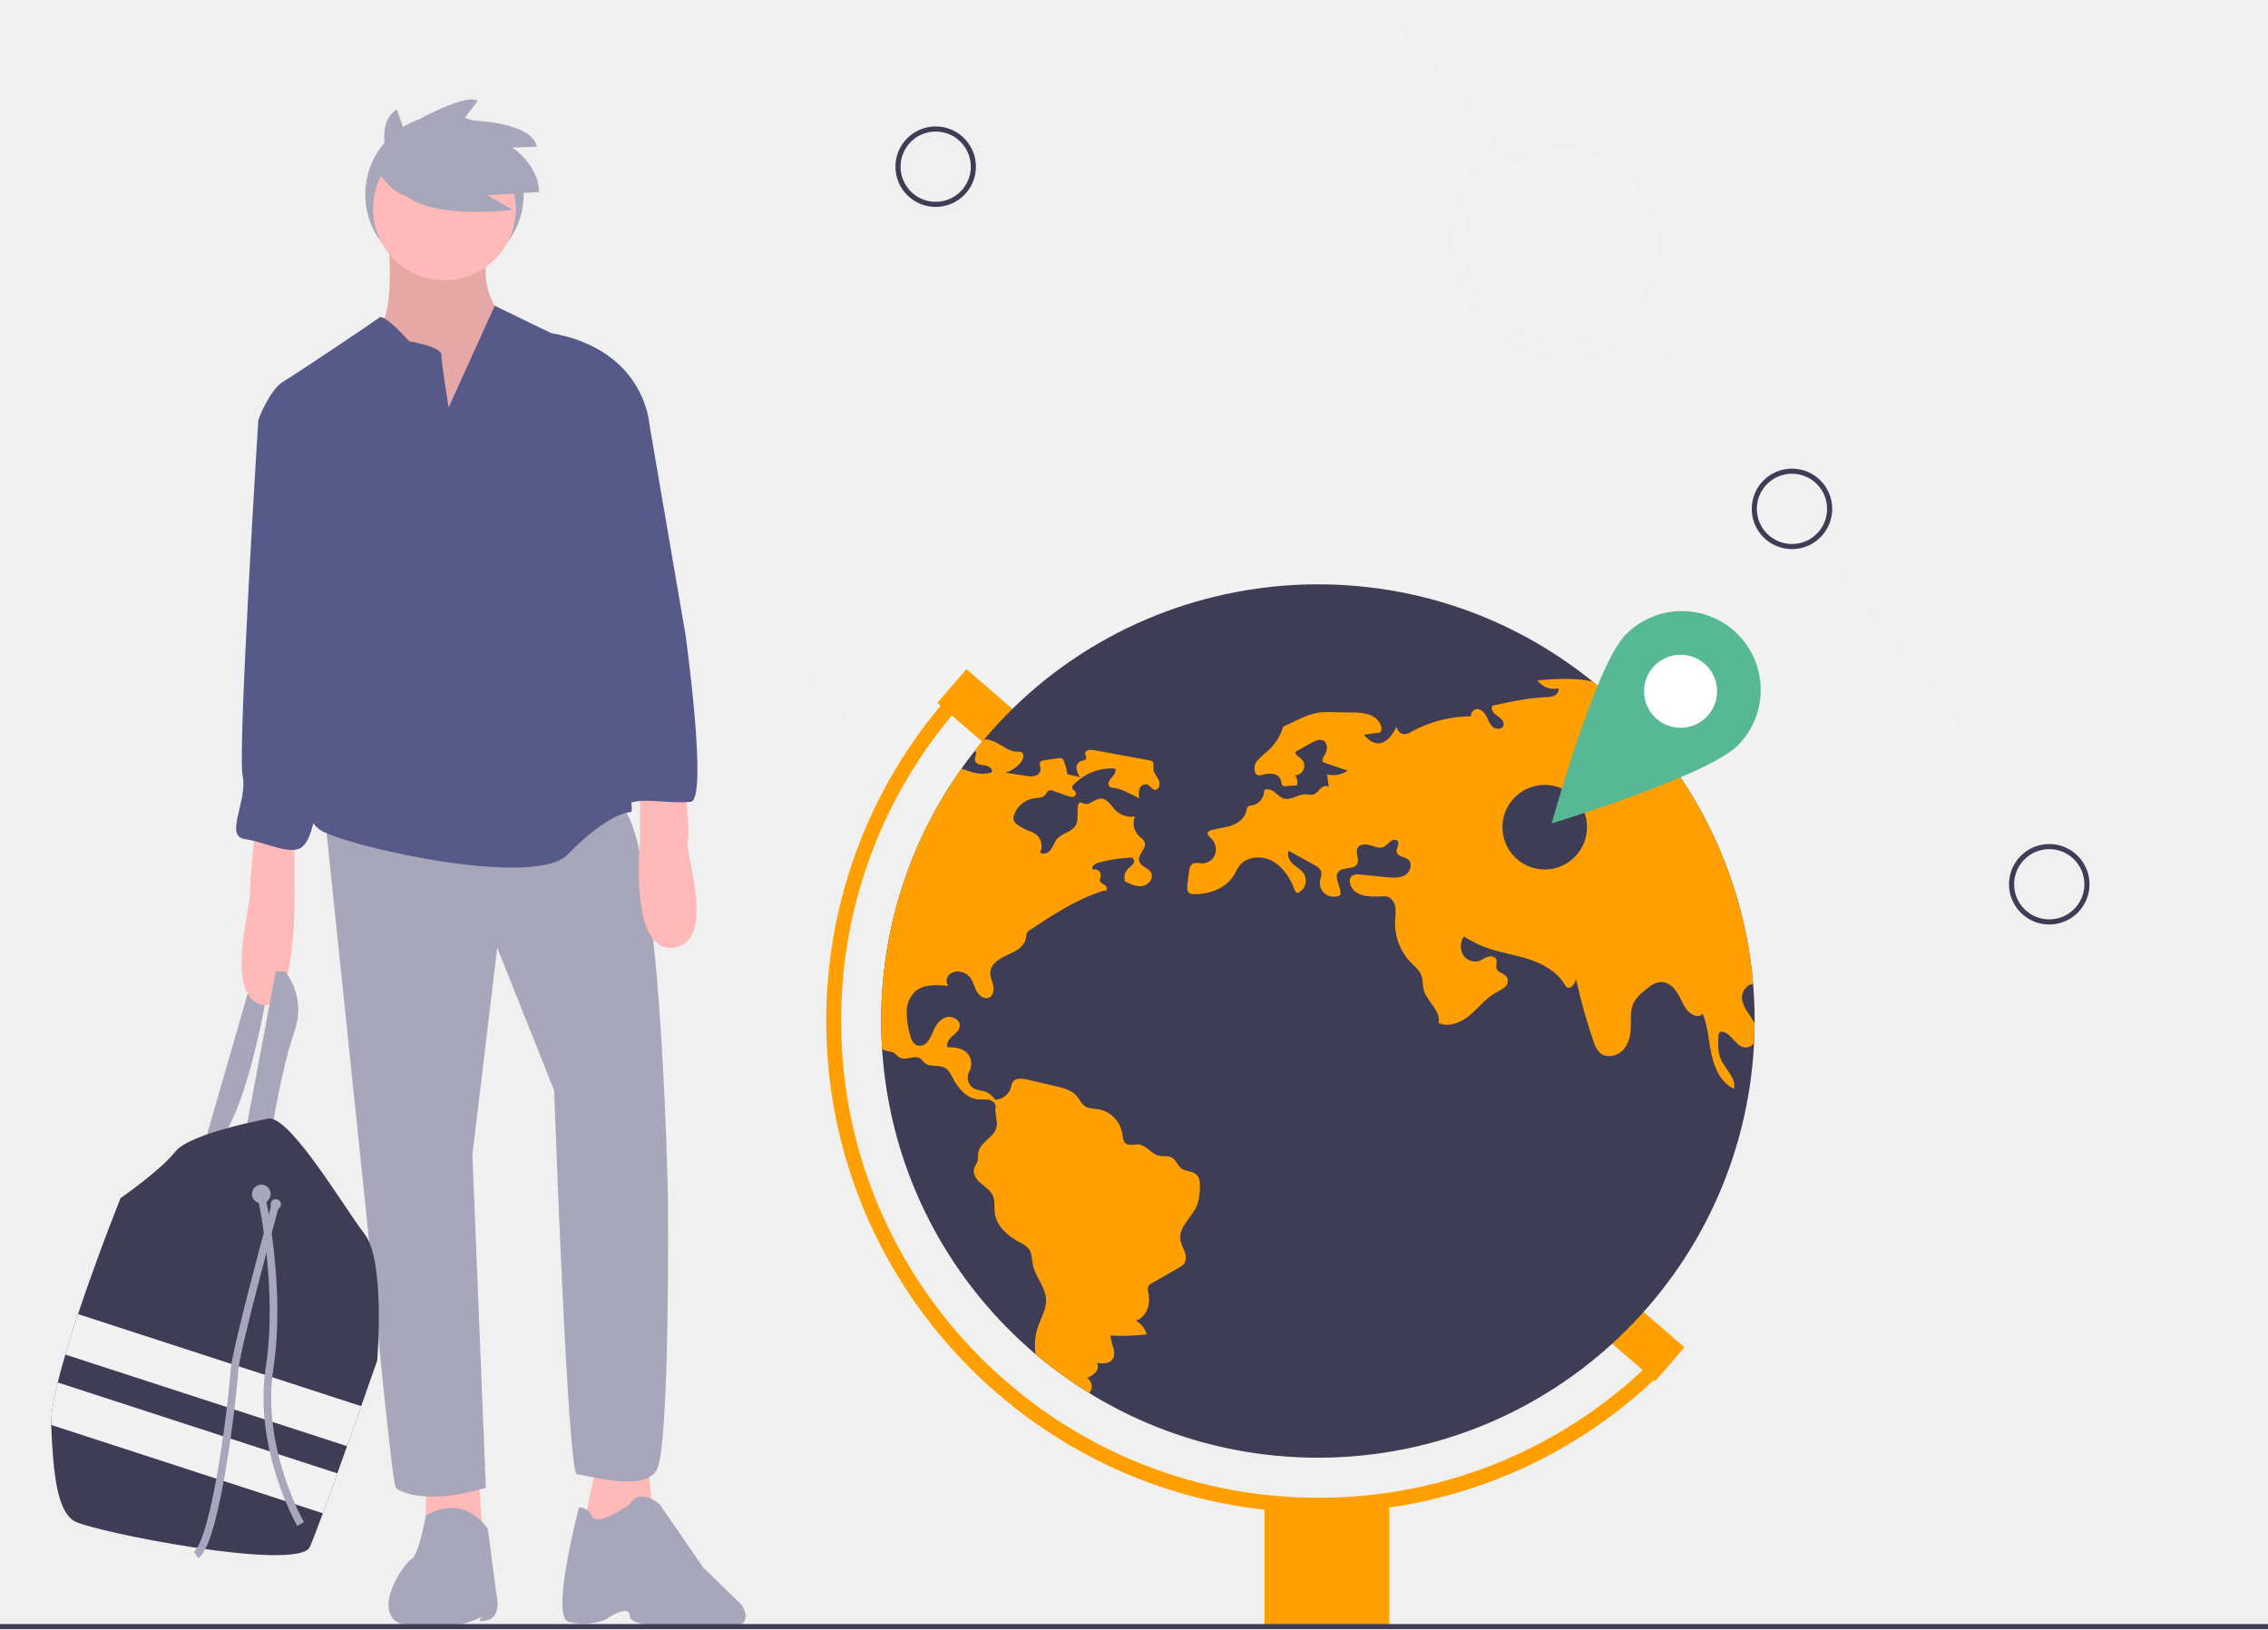
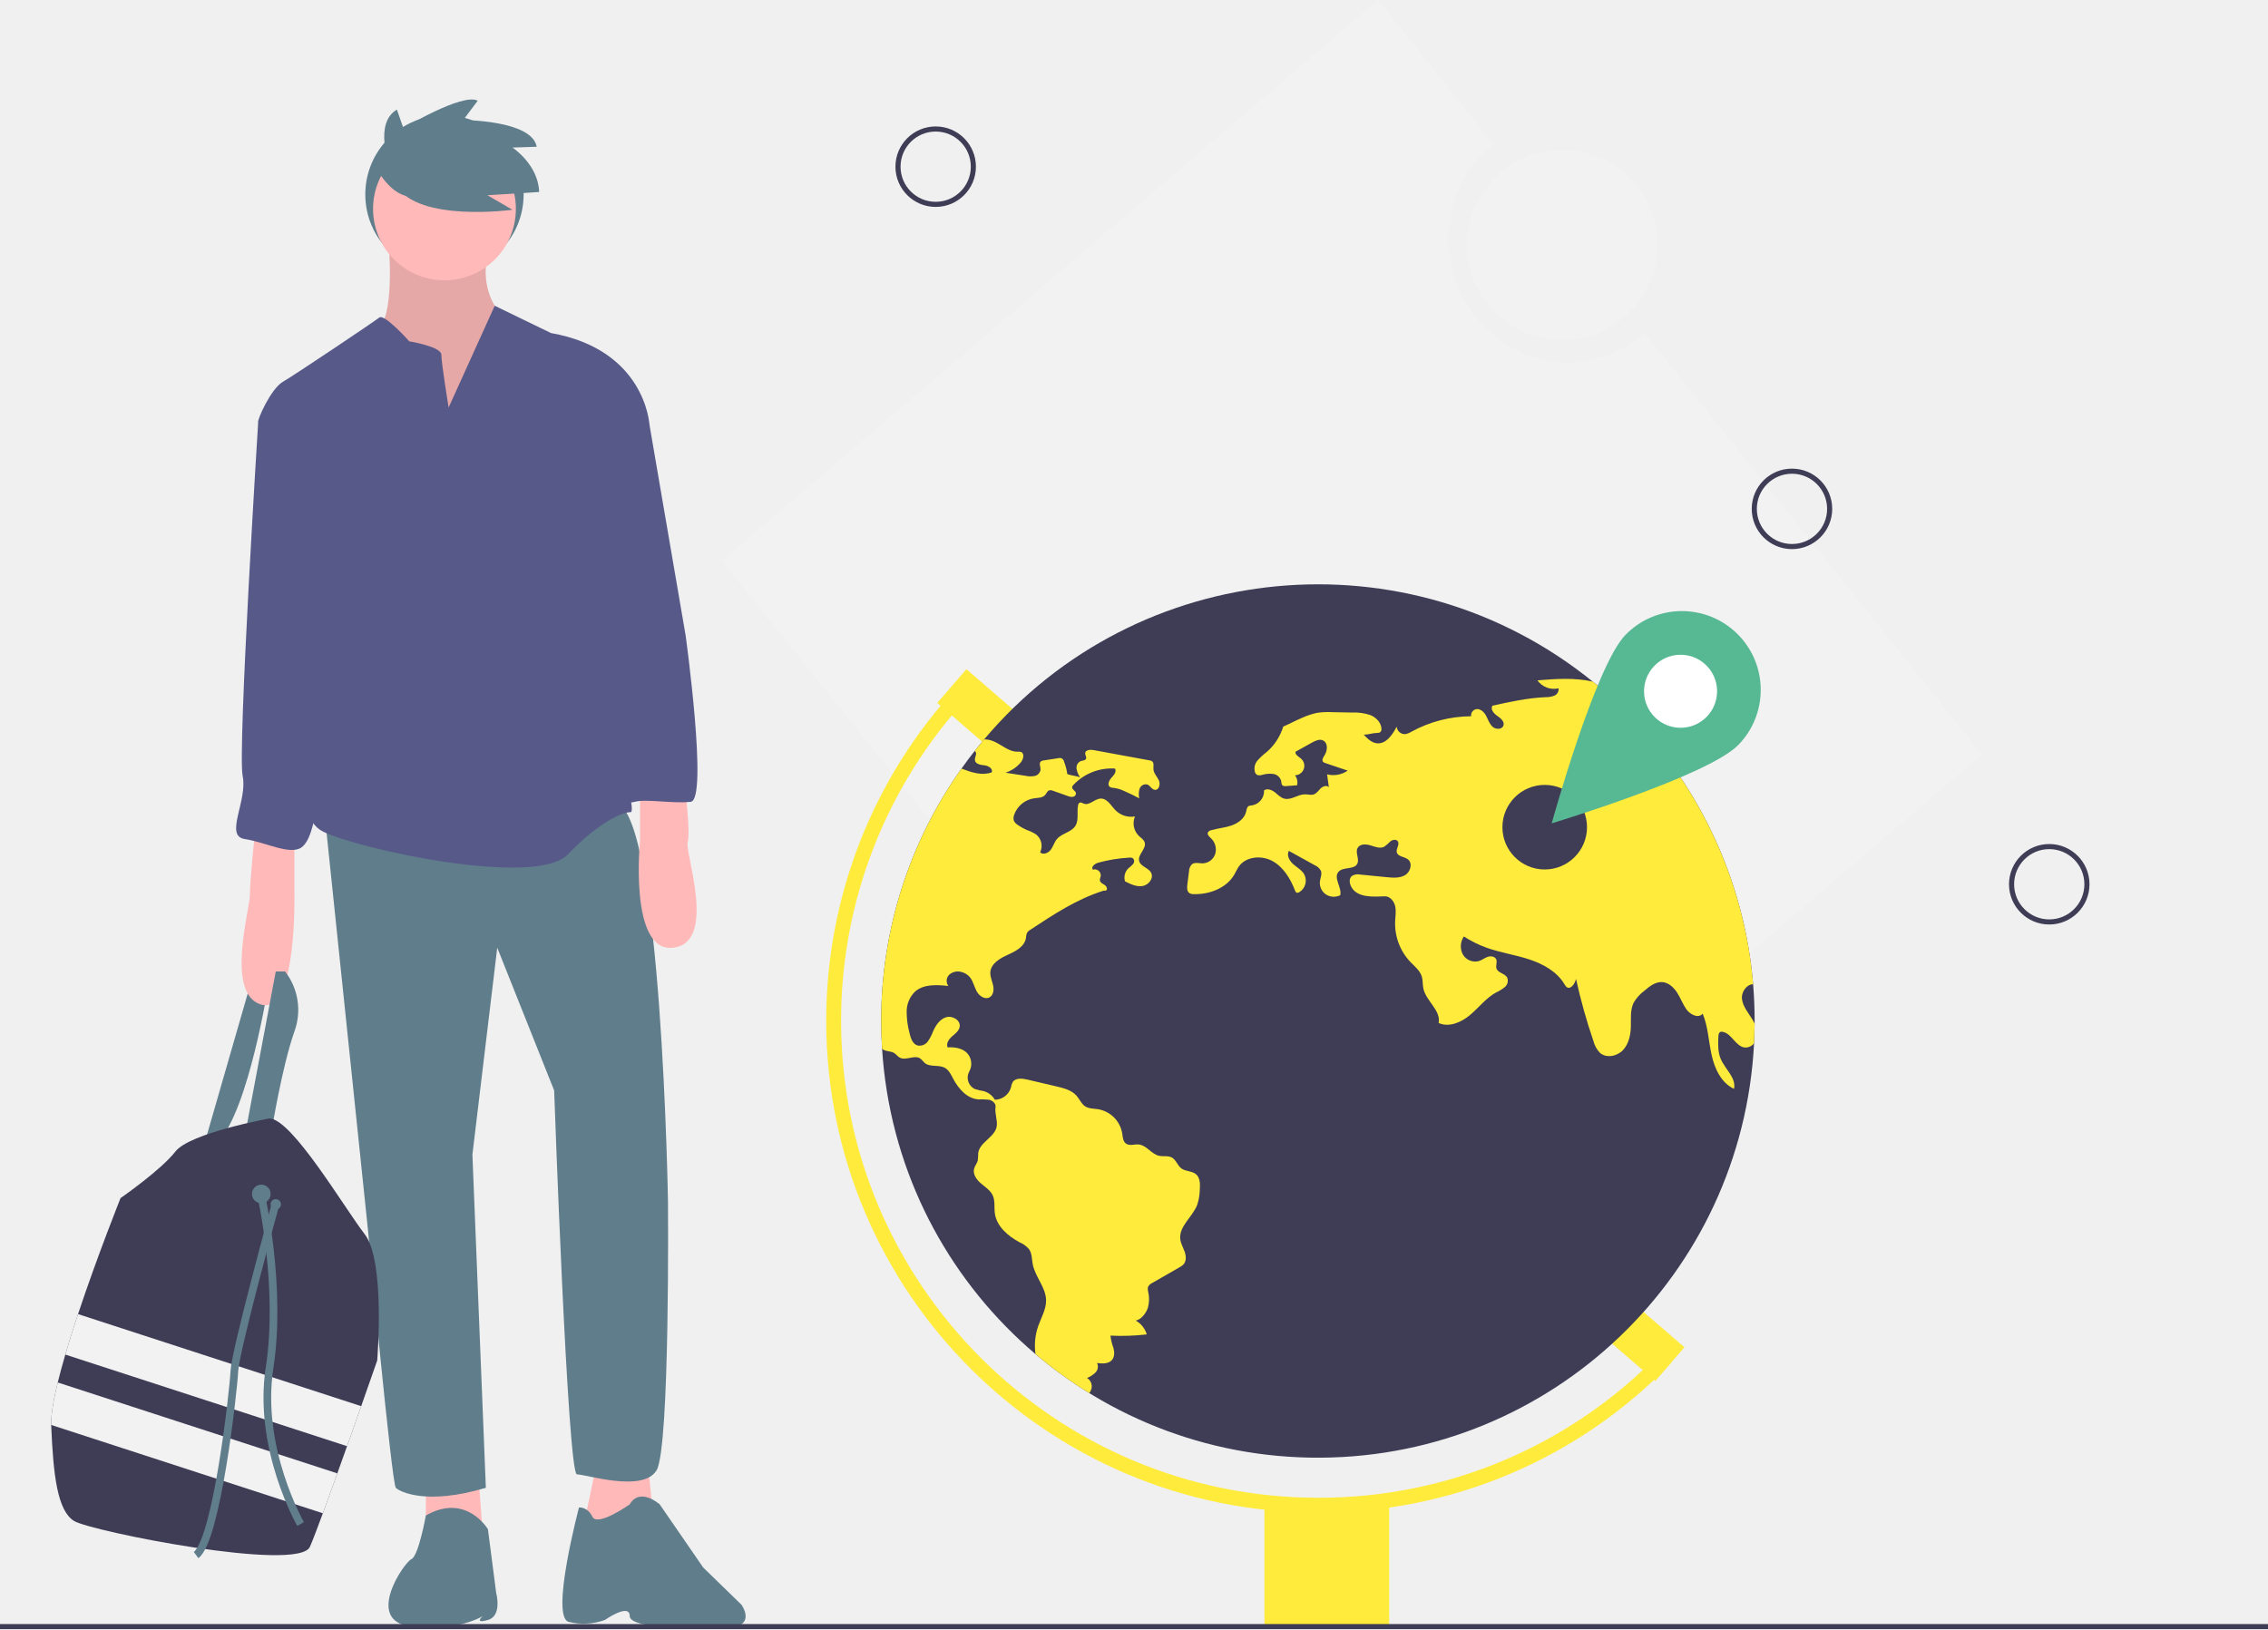
<svg xmlns="http://www.w3.org/2000/svg" id="b68b2dea-431f-4b15-9350-961d32a371b9" data-name="Layer 1" width="888" height="637.962" viewBox="0 0 888 637.962">
-   <circle cx="174.023" cy="76.131" r="30.997" fill="#a7a6ba" />
-   <path d="M235.615,580.545l19.044-66.045,6.483,2.026s-7.699,49.433-19.854,61.993Z" transform="translate(-156 -131.237)" fill="#a7a6ba" />
+   <circle cx="174.023" cy="76.131" r="30.997" fill="#607d8b" />
+   <path d="M235.615,580.545l19.044-66.045,6.483,2.026s-7.699,49.433-19.854,61.993Z" transform="translate(-156 -131.237)" fill="#607d8b" />
  <path d="M308.143,226.007s2.431,25.932-3.241,33.225,3.647,21.475,3.647,21.475l17.018,20.259,25.122-11.345,3.647-21.07-2.431-14.587s-8.509-8.509-4.862-23.906S308.143,226.007,308.143,226.007Z" transform="translate(-156 -131.237)" fill="#ffb9b9" />
  <path d="M308.143,226.007s2.431,25.932-3.241,33.225,3.647,21.475,3.647,21.475l17.018,20.259,25.122-11.345,3.647-21.07-2.431-14.587s-8.509-8.509-4.862-23.906S308.143,226.007,308.143,226.007Z" transform="translate(-156 -131.237)" opacity="0.1" />
  <polygon points="166.73 579.778 166.73 596.39 189.015 600.847 186.989 573.295 166.73 579.778" fill="#ffb9b9" />
  <polygon points="233.586 573.295 228.723 596.39 238.448 603.278 255.466 590.718 253.44 570.863 233.586 573.295" fill="#ffb9b9" />
-   <path d="M347.041,730.058s-8.509-14.383-24.311-5.368c0,0-2.836,15.903-5.673,17.118s-18.639,24.311,0,26.337,27.958-4.052,27.958-4.052-3.647,3.138,2.026,1.517,3.241-10.535,3.241-10.535Z" transform="translate(-156 -131.237)" fill="#a7a6ba" />
-   <path d="M402.551,720.334s-12.561,8.914-14.587,4.862-5.267-3.647-5.267-3.647-11.345,42.768-4.052,44.794A24.584,24.584,0,0,0,392.827,765.611s9.724-6.81,9.724-1.543,27.147,4.888,38.493,4.483,5.267-8.914,5.267-8.914l-14.992-14.587-17.018-24.716S406.603,713.446,402.551,720.334Z" transform="translate(-156 -131.237)" fill="#a7a6ba" />
-   <path d="M283.022,449.264l17.018,163.29s9.319,99.676,10.94,101.297,12.156,6.888,35.251,0l-5.267-130.47,9.724-81.037,22.285,55.916s5.267,150.324,8.914,150.324,25.932,7.293,31.199-1.621,4.457-104.943,4.457-104.943-2.431-151.54-20.259-156.402S283.022,449.264,283.022,449.264Z" transform="translate(-156 -131.237)" fill="#a7a6ba" />
+   <path d="M347.041,730.058s-8.509-14.383-24.311-5.368c0,0-2.836,15.903-5.673,17.118s-18.639,24.311,0,26.337,27.958-4.052,27.958-4.052-3.647,3.138,2.026,1.517,3.241-10.535,3.241-10.535Z" transform="translate(-156 -131.237)" fill="#607d8b" />
+   <path d="M402.551,720.334s-12.561,8.914-14.587,4.862-5.267-3.647-5.267-3.647-11.345,42.768-4.052,44.794A24.584,24.584,0,0,0,392.827,765.611s9.724-6.81,9.724-1.543,27.147,4.888,38.493,4.483,5.267-8.914,5.267-8.914l-14.992-14.587-17.018-24.716S406.603,713.446,402.551,720.334Z" transform="translate(-156 -131.237)" fill="#607d8b" />
+   <path d="M283.022,449.264l17.018,163.29s9.319,99.676,10.94,101.297,12.156,6.888,35.251,0l-5.267-130.47,9.724-81.037,22.285,55.916s5.267,150.324,8.914,150.324,25.932,7.293,31.199-1.621,4.457-104.943,4.457-104.943-2.431-151.54-20.259-156.402S283.022,449.264,283.022,449.264Z" transform="translate(-156 -131.237)" fill="#607d8b" />
  <circle cx="174.023" cy="81.804" r="27.958" fill="#ffb9b9" />
  <path d="M331.644,290.836s-2.836-17.423-2.836-20.665-12.561-5.267-12.561-5.267-9.724-10.94-11.75-9.319-32.82,22.285-37.682,25.122-10.13,14.992-9.724,15.802,25.527,53.485,25.527,53.485,10.94,32.415,3.241,49.433-17.423,50.648-3.241,57.536,83.063,21.88,95.624,8.914,21.475-16.613,24.716-16.613-13.371-56.321-9.724-61.588-1.621-38.087-1.621-38.087l18.639-52.269s-1.621-29.173-38.493-35.656L349.699,250.968Z" transform="translate(-156 -131.237)" fill="#575a89" />
  <path d="M255.874,456.558s-2.026,19.449-2.026,25.122-9.724,38.898,4.457,42.95,12.966-44.165,12.966-44.165V455.747Z" transform="translate(-156 -131.237)" fill="#ffb9b9" />
  <path d="M424.026,438.324s2.431,18.639,1.216,22.69,11.75,39.303-5.673,41.329-12.966-42.139-12.966-42.139v-21.88Z" transform="translate(-156 -131.237)" fill="#ffb9b9" />
-   <path d="M252.227,574.062l11.75-62.399h3.647a24.543,24.543,0,0,1,3.647,23.501c-4.862,13.776-8.914,38.898-8.914,38.898Z" transform="translate(-156 -131.237)" fill="#a7a6ba" />
+   <path d="M252.227,574.062l11.75-62.399h3.647a24.543,24.543,0,0,1,3.647,23.501c-4.862,13.776-8.914,38.898-8.914,38.898Z" transform="translate(-156 -131.237)" fill="#607d8b" />
  <path d="M263.167,291.647l-6.078,4.862s-8.104,128.849-6.078,138.574-7.293,23.501.81,24.716,17.828,6.483,22.285,3.241,5.267-14.992,6.888-17.828,4.457-36.467,4.457-36.467,8.509-33.63,3.241-58.752-10.13-50.648-10.13-50.648Z" transform="translate(-156 -131.237)" fill="#575a89" />
  <path d="M391.611,281.517,410.25,297.319l14.182,82.658s8.914,64.425,2.026,65.235-17.423-1.216-21.88,0-8.104-2.026-8.104-2.026-4.862-25.932-4.862-26.337S388.37,386.866,388.37,386.866l-4.052-33.225,6.078-36.467Z" transform="translate(-156 -131.237)" fill="#575a89" />
  <path d="M303.686,664.013s-2.634,7.565-6.264,17.865c-1.686,4.789-3.586,10.174-5.543,15.665-1.26,3.549-2.54,7.143-3.801,10.652-2.01,5.612-3.963,11.001-5.669,15.628-2.253,6.106-4.08,10.891-5.061,13.124-4.457,10.13-85.899-6.078-92.382-10.13s-8.104-17.828-8.914-37.277c-.004-.101-.008-.203-.008-.304-.105-3.926.895-9.773,2.569-16.633.835-3.428,1.84-7.107,2.958-10.928,1.499-5.126,3.201-10.498,4.98-15.847,7.642-22.974,16.649-45.429,16.649-45.429s15.802-10.94,21.475-18.233,36.872-12.966,36.872-12.966c8.914.405,29.173,34.846,37.277,45.381S303.686,664.013,303.686,664.013Z" transform="translate(-156 -131.237)" fill="#3f3d56" />
-   <circle cx="102.305" cy="467.541" r="3.647" fill="#a7a6ba" />
-   <circle cx="107.978" cy="471.593" r="2.026" fill="#a7a6ba" />
+   <circle cx="102.305" cy="467.541" r="3.647" fill="#607d8b" />
+   <circle cx="107.978" cy="471.593" r="2.026" fill="#607d8b" />
  <path d="M297.422,681.878c-1.686,4.789-3.586,10.174-5.543,15.665L181.571,661.675c1.499-5.126,3.201-10.498,4.98-15.847Z" transform="translate(-156 -131.237)" fill="#f2f2f2" />
  <path d="M288.078,708.194c-2.01,5.612-3.963,11.001-5.669,15.628L176.044,689.236c-.105-3.926.895-9.773,2.569-16.633Z" transform="translate(-156 -131.237)" fill="#f2f2f2" />
-   <path d="M258.305,599.588s8.104,35.656,3.241,67.261,12.156,61.183,12.156,61.183" transform="translate(-156 -131.237)" fill="none" stroke="#a7a6ba" stroke-miterlimit="10" stroke-width="3" />
-   <path d="M263.978,602.425s-15.802,57.536-16.207,65.64-6.888,66.045-14.992,72.123" transform="translate(-156 -131.237)" fill="none" stroke="#a7a6ba" stroke-miterlimit="10" stroke-width="3" />
-   <path d="M308.559,195.98s-6.328-16.454,2.848-21.833l2.531,7.278s23.099-13.923,29.111-10.758l-5.696,7.594s26.896,0,28.794,10.442l-9.493.316s10.126,6.645,10.442,17.403l-20.251,1.266,9.809,5.696s-36.705,5.063-45.565-9.493Z" transform="translate(-156 -131.237)" fill="#a7a6ba" />
-   <path d="M303.078,196.631s7.293,14.587,17.018,10.94,0-17.018,0-17.018l-6.483-3.241Z" transform="translate(-156 -131.237)" fill="#a7a6ba" />
+   <path d="M258.305,599.588s8.104,35.656,3.241,67.261,12.156,61.183,12.156,61.183" transform="translate(-156 -131.237)" fill="none" stroke="#607d8b" stroke-miterlimit="10" stroke-width="3" />
+   <path d="M263.978,602.425s-15.802,57.536-16.207,65.64-6.888,66.045-14.992,72.123" transform="translate(-156 -131.237)" fill="none" stroke="#607d8b" stroke-miterlimit="10" stroke-width="3" />
+   <path d="M308.559,195.98s-6.328-16.454,2.848-21.833l2.531,7.278s23.099-13.923,29.111-10.758l-5.696,7.594s26.896,0,28.794,10.442l-9.493.316s10.126,6.645,10.442,17.403l-20.251,1.266,9.809,5.696s-36.705,5.063-45.565-9.493Z" transform="translate(-156 -131.237)" fill="#607d8b" />
+   <path d="M303.078,196.631s7.293,14.587,17.018,10.94,0-17.018,0-17.018l-6.483-3.241Z" transform="translate(-156 -131.237)" fill="#607d8b" />
  <path d="M932,426.751,799.75,261.487A44.403,44.403,0,0,1,778.361,272.287c-24.898,4.903-49.212-12.099-54.308-37.975a47.966,47.966,0,0,1,16.558-46.725L695.518,131.237,438.615,350.8l236.482,295.514Z" transform="translate(-156 -131.237)" fill="#f2f2f2" />
  <circle cx="611.674" cy="95.915" r="37.284" fill="#f2f2f2" />
-   <rect x="539.173" y="391.09" width="17.448" height="50.793" transform="translate(-281.462 427.517) rotate(-49.17044)" fill="#FFA000" />
-   <rect x="784.052" y="628.189" width="17.448" height="45.023" transform="translate(-373.9078 693.8884) rotate(-49.17044)" fill="#FFA000" />
+   <rect x="539.173" y="391.09" width="17.448" height="50.793" transform="translate(-281.462 427.517) rotate(-49.17044)" fill="#FFEB3B" />
+   <rect x="784.052" y="628.189" width="17.448" height="45.023" transform="translate(-373.9078 693.8884) rotate(-49.17044)" fill="#FFEB3B" />
  <path d="M843,531.047V532.071q-.035,3.856-.221,7.677a170.99,170.99,0,0,1-341.411,2.233q-.349-5.426-.349-10.934a170.143,170.143,0,0,1,31.441-98.837q2.46-3.49,5.118-6.851c1.221-1.559,2.478-3.083,3.746-4.595a171.023,171.023,0,0,1,238.293-22.613c2.059,1.663,4.083,3.385,6.06,5.141q2.373,2.111,4.664,4.316A170.528,170.528,0,0,1,842.407,516.67Q843,523.789,843,531.047Z" transform="translate(-156 -131.237)" fill="#3f3d56" />
-   <path d="M672.01,723.557c-106.15,0-192.51-86.36-192.51-192.51a191.88,191.88,0,0,1,51.366-130.915l4.263,3.956A186.079,186.079,0,0,0,485.316,531.047c0,102.943,83.75,186.694,186.694,186.694a185.217,185.217,0,0,0,134.026-56.725l4.176,4.048A190.987,190.987,0,0,1,672.01,723.557Z" transform="translate(-156 -131.237)" fill="#FFA000" />
-   <rect x="495.072" y="588.249" width="48.854" height="48.854" fill="#FFA000" />
-   <path d="M537.579,425.359a.951.951,0,0,1,.233.14c.919.756-.233,2.21-.093,3.408.163,1.535,2.21,1.873,3.757,2.024,1.547.163,3.501,1.407,2.768,2.78-3.885,1.338-7.817.023-11.783-1.501a170.144,170.144,0,0,0-31.441,98.837q0,5.514.349,10.934a4.42,4.42,0,0,0,1.059.57c1.163.442,2.513.361,3.583.989.849.5,1.419,1.384,2.268,1.849,2.431,1.326,5.804-1.221,8.073.361a20.857,20.857,0,0,1,1.663,1.698c2.094,1.815,5.537.593,7.956,1.954,1.559.872,2.361,2.617,3.199,4.199,2.082,3.955,5.455,7.84,9.91,8.154a26.688,26.688,0,0,1,4.211.14c1.373.314,2.722,1.512,2.501,2.896-.384,2.385.791,4.99.477,7.375-.57,4.362-6.747,6.27-7.27,10.632a26.264,26.264,0,0,1-.163,2.873c-.279,1.14-1.14,2.07-1.442,3.21-.582,2.152.965,4.304,2.652,5.746,1.698,1.454,3.722,2.71,4.653,4.734.977,2.152.5,4.653.814,6.991.698,5.106,5.106,8.887,9.643,11.33a10.068,10.068,0,0,1,3.769,2.745c1.163,1.687,1.047,3.908,1.442,5.921.954,4.92,5.095,8.98,5.211,13.993.081,3.571-1.896,6.805-3.082,10.166a23.462,23.462,0,0,0-1.059,10.981,171.809,171.809,0,0,0,21.089,15.296,6.144,6.144,0,0,0,.872-1.954,3.865,3.865,0,0,0-1.803-4.001,9.562,9.562,0,0,0,3.338-2.14,3.275,3.275,0,0,0,.605-3.699c2.047.256,4.478.384,5.828-1.186,1.082-1.256,1.012-3.141.582-4.734a19.525,19.525,0,0,1-1.163-4.816,86.623,86.623,0,0,0,14.214-.477,9.227,9.227,0,0,0-4.327-5.421c2.14-.361,4.083-2.92,4.757-4.979a12.681,12.681,0,0,0,.093-6.433,3.422,3.422,0,0,1-.07-1.675,3.296,3.296,0,0,1,1.698-1.64q5.304-3.053,10.608-6.095a6.396,6.396,0,0,0,1.698-1.245c1.105-1.314.942-3.28.372-4.897s-1.477-3.141-1.698-4.839c-.651-5.083,4.792-8.736,6.63-13.528a20.318,20.318,0,0,0,1-5.921c.151-2.164.163-4.664-1.489-6.049-1.594-1.338-4.071-1.035-5.735-2.28-1.524-1.14-2.047-3.338-3.711-4.257-1.512-.838-3.397-.302-5.083-.698-2.955-.686-4.816-4.094-7.84-4.409-1.698-.186-3.629.651-5.025-.337-1.233-.884-1.28-2.64-1.512-4.129a11.535,11.535,0,0,0-9.306-9.329c-1.756-.279-3.664-.174-5.165-1.14-1.512-.977-2.198-2.803-3.397-4.164-1.908-2.175-4.932-2.955-7.759-3.618q-5.758-1.343-11.504-2.699c-2.036-.489-4.664-.744-5.769,1.047a7.869,7.869,0,0,0-.675,2.152,6.673,6.673,0,0,1-6.258,4.699,7.394,7.394,0,0,0-4.35-3.373,27.448,27.448,0,0,1-3.536-.838,4.954,4.954,0,0,1-2.14-6.875,6.172,6.172,0,0,0-1.059-7.41c-1.954-1.756-4.781-2.187-7.41-2.012-.686-1.501.465-3.187,1.698-4.281,1.245-1.082,2.745-2.152,3.013-3.78.43-2.559-2.838-4.502-5.316-3.746-2.478.768-4.06,3.176-5.106,5.548a16.734,16.734,0,0,1-2.059,3.943,4.042,4.042,0,0,1-3.908,1.605c-2.047-.523-2.827-2.955-3.28-5.002a32.614,32.614,0,0,1-1.093-8.387,10.948,10.948,0,0,1,3.164-7.631c3.385-3.117,8.596-2.815,13.167-2.315a3.354,3.354,0,0,1,.349-4.42,5.026,5.026,0,0,1,4.56-1.117,6.256,6.256,0,0,1,3.524,2.105c1.303,1.582,1.675,3.734,2.652,5.525.989,1.803,3.199,3.338,5.002,2.373,1.57-.838,1.815-3.001,1.431-4.734-.395-1.722-1.221-3.408-1.082-5.176.268-3.362,3.769-5.397,6.851-6.781s6.607-3.257,7.096-6.607a6.174,6.174,0,0,1,.372-1.908,3.729,3.729,0,0,1,1.384-1.303c8.992-5.944,18.146-11.969,28.429-15.215.535-.174.593.012,1.14-.116.768-.442.256-1.663-.477-2.152s-1.71-.872-1.896-1.733c-.128-.628.244-1.256.337-1.896a2.367,2.367,0,0,0-3.106-2.396c-.826-1.093.803-2.361,2.129-2.734a58.139,58.139,0,0,1,12.155-1.977,2.164,2.164,0,0,1,1.384.233,1.645,1.645,0,0,1,.105,2.257,12.74,12.74,0,0,1-1.849,1.687,5.081,5.081,0,0,0-1.326,5.106c2.152,1.093,4.478,2.222,6.863,1.838,2.373-.384,4.478-3.059,3.362-5.188-1.035-1.989-4.164-2.443-4.699-4.618-.628-2.547,2.978-4.816,2.164-7.305-.349-1.093-1.442-1.745-2.28-2.524a6.882,6.882,0,0,1-1.501-7.607,8.668,8.668,0,0,1-7.584-2.373c-1.815-1.826-3.257-4.723-5.839-4.63-2.361.07-4.397,2.827-6.607,1.989-.547-.209-1.117-.628-1.64-.384a1.356,1.356,0,0,0-.617,1.012c-.558,2.687.407,5.746-1.059,8.073-1.594,2.524-5.281,2.873-7.212,5.153-1.047,1.233-1.454,2.896-2.419,4.199s-3.001,2.14-4.164,1a5.732,5.732,0,0,0-1.559-6.979,14.989,14.989,0,0,0-3.443-1.675,20.434,20.434,0,0,1-3.85-2.14,3.815,3.815,0,0,1-1.407-1.512,3.477,3.477,0,0,1,.093-2.396,9.794,9.794,0,0,1,7.782-6.444c1.535-.209,3.327-.14,4.35-1.314.535-.617.814-1.559,1.605-1.803a2.34,2.34,0,0,1,1.477.174c1.919.675,3.827,1.349,5.746,2.024a3.936,3.936,0,0,0,2.047.337,1.377,1.377,0,0,0,1.198-1.454c-.186-.954-1.652-1.407-1.512-2.373a1.509,1.509,0,0,1,.477-.814,20.554,20.554,0,0,1,16.296-6.433c.721,1.198-.419,2.606-1.384,3.618-.954,1.024-1.722,2.838-.558,3.618a3.064,3.064,0,0,0,1.524.349,13.291,13.291,0,0,1,4.071,1.233c1.989.861,3.943,1.815,5.851,2.838a7.376,7.376,0,0,1,.14-3.769,2.559,2.559,0,0,1,3.024-1.64c1.14.442,1.722,1.954,2.943,2.094,1.617.186,2.257-2.21,1.582-3.699s-2.024-2.722-2.129-4.362c-.081-1.093.337-2.454-.535-3.117a2.314,2.314,0,0,0-1.035-.372q-10.957-2.007-21.926-4.025c-1.303-.244-3.176-.058-3.234,1.256-.035.744.628,1.477.337,2.152-.314.721-1.338.663-2.082.919a2.827,2.827,0,0,0-1.628,2.989,8.149,8.149,0,0,0,1.373,3.362c-1.431-.593-3.583-.698-5.013-1.303a19.296,19.296,0,0,0-1.256-4.827,1.704,1.704,0,0,0-2.222-1.373c-1.884.291-3.769.57-5.653.861a2.187,2.187,0,0,0-1.291.5c-.733.779-.012,2.024-.035,3.094a2.9,2.9,0,0,1-2.245,2.501,8.462,8.462,0,0,1-3.583-.047c-2.64-.407-5.269-.814-7.91-1.221a12.957,12.957,0,0,0,5.979-4.001c1.047-1.233,1.605-3.536.093-4.118a3.609,3.609,0,0,0-1.373-.105c-3.583.023-6.409-2.966-9.759-4.234a9.593,9.593,0,0,0-3.292-.605Z" transform="translate(-156 -131.237)" fill="#FFA000" />
-   <path d="M842.779,539.748a4.2,4.2,0,0,1-3.559,1.687c-3.641-.314-5.176-5.56-8.782-6.153a1.405,1.405,0,0,0-.954.093c-.535.291-.628,1.012-.663,1.617-.151,3.001-.279,6.118.896,8.887,1.71,4.048,6.142,7.444,5.211,11.737-5.002-2.315-7.607-7.933-8.782-13.319-1.186-5.386-1.373-11.039-3.49-16.134-1.617,2.059-4.99.361-6.456-1.803-1.396-2.047-2.257-4.42-3.606-6.502-1.349-2.07-3.42-3.932-5.886-4.048-2.594-.116-4.851,1.663-6.828,3.35a15.802,15.802,0,0,0-4.246,4.723c-1.384,2.792-1.024,6.072-1.093,9.178-.07,3.35-.779,6.898-3.071,9.364-2.292,2.454-6.514,3.315-9.038,1.093a10.196,10.196,0,0,1-2.524-4.548,221.318,221.318,0,0,1-6.84-24.404c-.419,1.884-2.082,4.315-3.664,3.21a3.267,3.267,0,0,1-.838-1.093c-2.955-4.99-8.41-7.991-13.935-9.794-5.514-1.791-11.318-2.629-16.773-4.606a42.885,42.885,0,0,1-8.712-4.339,6.86,6.86,0,0,0-.419,7.002,5.609,5.609,0,0,0,6.305,2.64c1.21-.395,2.233-1.233,3.431-1.652,1.198-.407,2.815-.209,3.338.954.512,1.105-.256,2.443.128,3.606.57,1.756,3.234,1.896,4.164,3.501a3.241,3.241,0,0,1-.872,3.746,15.676,15.676,0,0,1-3.513,2.164c-3.908,2.175-6.688,5.886-10.108,8.771-3.42,2.896-8.247,5.002-12.318,3.152.965-4.92-4.885-8.526-5.967-13.423-.361-1.617-.174-3.327-.675-4.897-.733-2.28-2.757-3.839-4.409-5.56a21.855,21.855,0,0,1-5.99-15.878c.093-2.024.465-4.083,0-6.06-.454-1.966-2.094-3.873-4.118-3.792-4.618.209-10.446.558-12.865-3.385-.872-1.407-1.245-3.466.012-4.548a4.392,4.392,0,0,1,3.338-.57c3.478.337,6.944.686,10.422,1.024,2.431.233,5.06.43,7.154-.838s3.001-4.653,1.059-6.153c-1.407-1.093-3.943-1.035-4.362-2.768-.337-1.454,1.268-3.094.395-4.315-.617-.861-2.012-.628-2.861.023a18.694,18.694,0,0,1-2.408,2.105c-1.663.861-3.641.035-5.432-.523s-4.188-.605-5.048,1.059c-.977,1.849.849,4.292-.105,6.153-1.28,2.454-5.583,1.059-7.375,3.176-2.047,2.419,1.396,6.049.71,9.143a5.7,5.7,0,0,1-5.618-.314,5.439,5.439,0,0,1-2.35-5.072c.163-1.396.896-2.827.407-4.141a4.834,4.834,0,0,0-2.454-2.245q-5.06-2.809-10.12-5.595c-.942,1.745.244,3.897,1.733,5.211,1.477,1.303,3.338,2.292,4.315,4.013a5.274,5.274,0,0,1-1.977,6.956,1.227,1.227,0,0,1-1.012.174,1.402,1.402,0,0,1-.651-.872c-1.78-4.571-4.467-9.073-8.747-11.458-4.292-2.396-10.446-1.896-13.26,2.117-.663.954-1.117,2.047-1.698,3.059-3.082,5.362-9.713,7.898-15.901,7.735a3.064,3.064,0,0,1-1.733-.407c-1-.686-.954-2.152-.803-3.362.221-1.71.43-3.408.651-5.118a4.099,4.099,0,0,1,1.128-2.803c1.152-.907,2.803-.337,4.269-.361a5.377,5.377,0,0,0,4.897-3.78,6.077,6.077,0,0,0-1.698-6.049c-.663-.628-1.559-1.419-1.21-2.268a1.885,1.885,0,0,1,1.314-.884c2.617-.756,5.397-.954,7.968-1.861,2.582-.896,5.083-2.734,5.7-5.397.186-.814.268-1.803,1-2.21a3.24,3.24,0,0,1,1.163-.233,5.661,5.661,0,0,0,4.851-5.897c1.233-.861,2.966-.221,4.164.698,1.186.919,2.245,2.129,3.699,2.524,2.71.744,5.327-1.663,8.142-1.675,1.186,0,2.408.419,3.513.012,1.128-.407,1.803-1.524,2.664-2.35.872-.838,2.385-1.338,3.187-.442-.233-1.687-.454-3.362-.686-5.037a9.901,9.901,0,0,0,8.061-1.466c-2.931-.989-5.851-1.977-8.782-2.966a1.895,1.895,0,0,1-.826-.442c-.64-.686,0-1.756.512-2.536,1.245-1.873,1.454-4.955-.593-5.886-1.396-.64-2.989.128-4.327.872-2.14,1.186-4.281,2.385-6.421,3.571-.198,1.221,1.291,1.919,2.21,2.734a3.706,3.706,0,0,1-2.419,6.479,4.643,4.643,0,0,1,.826,3.92c-1.431.105-2.873.209-4.315.314a1.853,1.853,0,0,1-1.396-.279c-.465-.407-.395-1.128-.512-1.733a3.744,3.744,0,0,0-3.164-2.757,10.922,10.922,0,0,0-4.409.407,2.686,2.686,0,0,1-1.908-.047,1.903,1.903,0,0,1-.744-.954,4.864,4.864,0,0,1,.977-4.676,26.767,26.767,0,0,1,3.676-3.385,21.428,21.428,0,0,0,6.386-9.887c2.373-1,4.827-2.35,7.212-3.35a28.809,28.809,0,0,1,5.99-2.012,28.309,28.309,0,0,1,5.874-.279c2.675.047,5.362.093,8.038.151a19.344,19.344,0,0,1,7.037,1.012c2.198.907,4.141,2.873,4.292,5.246a1.611,1.611,0,0,1-.523,1.477,1.885,1.885,0,0,1-1.012.233c-2.222.07-3.164.628-5.386.71,1.407,1.501,2.989,3.082,5.037,3.35,3.606.465,6.2-3.269,7.863-6.514a3.174,3.174,0,0,0,3.315,2.943,6.685,6.685,0,0,0,2.501-.977,49.195,49.195,0,0,1,23.322-6.025,2.511,2.511,0,0,1,1.919-2.768c1.663-.326,3.152,1.105,3.955,2.594.791,1.489,1.291,3.21,2.571,4.327,1.268,1.117,3.722,1.059,4.222-.547.489-1.547-1.128-2.873-2.466-3.792-1.349-.907-2.757-2.594-1.849-3.943,6.84-1.524,13.737-3.036,20.751-3.338a8.831,8.831,0,0,0,3.49-.605,2.712,2.712,0,0,0,1.628-2.873,7.931,7.931,0,0,1-8.259-3.117c7.2-.593,14.738-1.117,21.659.5l6.06,5.141c-1.152,1.198-2.687,2.326-1.849,3.525a2.579,2.579,0,0,0,2.129.733c1.466.023,2.931.058,4.385.058a170.528,170.528,0,0,1,52.065,109.062c-2.443-.093-4.688,3.001-4.374,5.7.372,3.129,2.629,5.642,4.246,8.34A12.709,12.709,0,0,1,843,532.071Z" transform="translate(-156 -131.237)" fill="#FFA000" />
+   <path d="M672.01,723.557c-106.15,0-192.51-86.36-192.51-192.51a191.88,191.88,0,0,1,51.366-130.915l4.263,3.956A186.079,186.079,0,0,0,485.316,531.047c0,102.943,83.75,186.694,186.694,186.694a185.217,185.217,0,0,0,134.026-56.725l4.176,4.048A190.987,190.987,0,0,1,672.01,723.557Z" transform="translate(-156 -131.237)" fill="#FFEB3B" />
+   <rect x="495.072" y="588.249" width="48.854" height="48.854" fill="#FFEB3B" />
+   <path d="M537.579,425.359a.951.951,0,0,1,.233.14c.919.756-.233,2.21-.093,3.408.163,1.535,2.21,1.873,3.757,2.024,1.547.163,3.501,1.407,2.768,2.78-3.885,1.338-7.817.023-11.783-1.501a170.144,170.144,0,0,0-31.441,98.837q0,5.514.349,10.934a4.42,4.42,0,0,0,1.059.57c1.163.442,2.513.361,3.583.989.849.5,1.419,1.384,2.268,1.849,2.431,1.326,5.804-1.221,8.073.361a20.857,20.857,0,0,1,1.663,1.698c2.094,1.815,5.537.593,7.956,1.954,1.559.872,2.361,2.617,3.199,4.199,2.082,3.955,5.455,7.84,9.91,8.154a26.688,26.688,0,0,1,4.211.14c1.373.314,2.722,1.512,2.501,2.896-.384,2.385.791,4.99.477,7.375-.57,4.362-6.747,6.27-7.27,10.632a26.264,26.264,0,0,1-.163,2.873c-.279,1.14-1.14,2.07-1.442,3.21-.582,2.152.965,4.304,2.652,5.746,1.698,1.454,3.722,2.71,4.653,4.734.977,2.152.5,4.653.814,6.991.698,5.106,5.106,8.887,9.643,11.33a10.068,10.068,0,0,1,3.769,2.745c1.163,1.687,1.047,3.908,1.442,5.921.954,4.92,5.095,8.98,5.211,13.993.081,3.571-1.896,6.805-3.082,10.166a23.462,23.462,0,0,0-1.059,10.981,171.809,171.809,0,0,0,21.089,15.296,6.144,6.144,0,0,0,.872-1.954,3.865,3.865,0,0,0-1.803-4.001,9.562,9.562,0,0,0,3.338-2.14,3.275,3.275,0,0,0,.605-3.699c2.047.256,4.478.384,5.828-1.186,1.082-1.256,1.012-3.141.582-4.734a19.525,19.525,0,0,1-1.163-4.816,86.623,86.623,0,0,0,14.214-.477,9.227,9.227,0,0,0-4.327-5.421c2.14-.361,4.083-2.92,4.757-4.979a12.681,12.681,0,0,0,.093-6.433,3.422,3.422,0,0,1-.07-1.675,3.296,3.296,0,0,1,1.698-1.64q5.304-3.053,10.608-6.095a6.396,6.396,0,0,0,1.698-1.245c1.105-1.314.942-3.28.372-4.897s-1.477-3.141-1.698-4.839c-.651-5.083,4.792-8.736,6.63-13.528a20.318,20.318,0,0,0,1-5.921c.151-2.164.163-4.664-1.489-6.049-1.594-1.338-4.071-1.035-5.735-2.28-1.524-1.14-2.047-3.338-3.711-4.257-1.512-.838-3.397-.302-5.083-.698-2.955-.686-4.816-4.094-7.84-4.409-1.698-.186-3.629.651-5.025-.337-1.233-.884-1.28-2.64-1.512-4.129a11.535,11.535,0,0,0-9.306-9.329c-1.756-.279-3.664-.174-5.165-1.14-1.512-.977-2.198-2.803-3.397-4.164-1.908-2.175-4.932-2.955-7.759-3.618q-5.758-1.343-11.504-2.699c-2.036-.489-4.664-.744-5.769,1.047a7.869,7.869,0,0,0-.675,2.152,6.673,6.673,0,0,1-6.258,4.699,7.394,7.394,0,0,0-4.35-3.373,27.448,27.448,0,0,1-3.536-.838,4.954,4.954,0,0,1-2.14-6.875,6.172,6.172,0,0,0-1.059-7.41c-1.954-1.756-4.781-2.187-7.41-2.012-.686-1.501.465-3.187,1.698-4.281,1.245-1.082,2.745-2.152,3.013-3.78.43-2.559-2.838-4.502-5.316-3.746-2.478.768-4.06,3.176-5.106,5.548a16.734,16.734,0,0,1-2.059,3.943,4.042,4.042,0,0,1-3.908,1.605c-2.047-.523-2.827-2.955-3.28-5.002a32.614,32.614,0,0,1-1.093-8.387,10.948,10.948,0,0,1,3.164-7.631c3.385-3.117,8.596-2.815,13.167-2.315a3.354,3.354,0,0,1,.349-4.42,5.026,5.026,0,0,1,4.56-1.117,6.256,6.256,0,0,1,3.524,2.105c1.303,1.582,1.675,3.734,2.652,5.525.989,1.803,3.199,3.338,5.002,2.373,1.57-.838,1.815-3.001,1.431-4.734-.395-1.722-1.221-3.408-1.082-5.176.268-3.362,3.769-5.397,6.851-6.781s6.607-3.257,7.096-6.607a6.174,6.174,0,0,1,.372-1.908,3.729,3.729,0,0,1,1.384-1.303c8.992-5.944,18.146-11.969,28.429-15.215.535-.174.593.012,1.14-.116.768-.442.256-1.663-.477-2.152s-1.71-.872-1.896-1.733c-.128-.628.244-1.256.337-1.896a2.367,2.367,0,0,0-3.106-2.396c-.826-1.093.803-2.361,2.129-2.734a58.139,58.139,0,0,1,12.155-1.977,2.164,2.164,0,0,1,1.384.233,1.645,1.645,0,0,1,.105,2.257,12.74,12.74,0,0,1-1.849,1.687,5.081,5.081,0,0,0-1.326,5.106c2.152,1.093,4.478,2.222,6.863,1.838,2.373-.384,4.478-3.059,3.362-5.188-1.035-1.989-4.164-2.443-4.699-4.618-.628-2.547,2.978-4.816,2.164-7.305-.349-1.093-1.442-1.745-2.28-2.524a6.882,6.882,0,0,1-1.501-7.607,8.668,8.668,0,0,1-7.584-2.373c-1.815-1.826-3.257-4.723-5.839-4.63-2.361.07-4.397,2.827-6.607,1.989-.547-.209-1.117-.628-1.64-.384a1.356,1.356,0,0,0-.617,1.012c-.558,2.687.407,5.746-1.059,8.073-1.594,2.524-5.281,2.873-7.212,5.153-1.047,1.233-1.454,2.896-2.419,4.199s-3.001,2.14-4.164,1a5.732,5.732,0,0,0-1.559-6.979,14.989,14.989,0,0,0-3.443-1.675,20.434,20.434,0,0,1-3.85-2.14,3.815,3.815,0,0,1-1.407-1.512,3.477,3.477,0,0,1,.093-2.396,9.794,9.794,0,0,1,7.782-6.444c1.535-.209,3.327-.14,4.35-1.314.535-.617.814-1.559,1.605-1.803a2.34,2.34,0,0,1,1.477.174c1.919.675,3.827,1.349,5.746,2.024a3.936,3.936,0,0,0,2.047.337,1.377,1.377,0,0,0,1.198-1.454c-.186-.954-1.652-1.407-1.512-2.373a1.509,1.509,0,0,1,.477-.814,20.554,20.554,0,0,1,16.296-6.433c.721,1.198-.419,2.606-1.384,3.618-.954,1.024-1.722,2.838-.558,3.618a3.064,3.064,0,0,0,1.524.349,13.291,13.291,0,0,1,4.071,1.233c1.989.861,3.943,1.815,5.851,2.838a7.376,7.376,0,0,1,.14-3.769,2.559,2.559,0,0,1,3.024-1.64c1.14.442,1.722,1.954,2.943,2.094,1.617.186,2.257-2.21,1.582-3.699s-2.024-2.722-2.129-4.362c-.081-1.093.337-2.454-.535-3.117a2.314,2.314,0,0,0-1.035-.372q-10.957-2.007-21.926-4.025c-1.303-.244-3.176-.058-3.234,1.256-.035.744.628,1.477.337,2.152-.314.721-1.338.663-2.082.919a2.827,2.827,0,0,0-1.628,2.989,8.149,8.149,0,0,0,1.373,3.362c-1.431-.593-3.583-.698-5.013-1.303a19.296,19.296,0,0,0-1.256-4.827,1.704,1.704,0,0,0-2.222-1.373c-1.884.291-3.769.57-5.653.861a2.187,2.187,0,0,0-1.291.5c-.733.779-.012,2.024-.035,3.094a2.9,2.9,0,0,1-2.245,2.501,8.462,8.462,0,0,1-3.583-.047c-2.64-.407-5.269-.814-7.91-1.221a12.957,12.957,0,0,0,5.979-4.001c1.047-1.233,1.605-3.536.093-4.118a3.609,3.609,0,0,0-1.373-.105c-3.583.023-6.409-2.966-9.759-4.234a9.593,9.593,0,0,0-3.292-.605Z" transform="translate(-156 -131.237)" fill="#FFEB3B" />
+   <path d="M842.779,539.748a4.2,4.2,0,0,1-3.559,1.687c-3.641-.314-5.176-5.56-8.782-6.153a1.405,1.405,0,0,0-.954.093c-.535.291-.628,1.012-.663,1.617-.151,3.001-.279,6.118.896,8.887,1.71,4.048,6.142,7.444,5.211,11.737-5.002-2.315-7.607-7.933-8.782-13.319-1.186-5.386-1.373-11.039-3.49-16.134-1.617,2.059-4.99.361-6.456-1.803-1.396-2.047-2.257-4.42-3.606-6.502-1.349-2.07-3.42-3.932-5.886-4.048-2.594-.116-4.851,1.663-6.828,3.35a15.802,15.802,0,0,0-4.246,4.723c-1.384,2.792-1.024,6.072-1.093,9.178-.07,3.35-.779,6.898-3.071,9.364-2.292,2.454-6.514,3.315-9.038,1.093a10.196,10.196,0,0,1-2.524-4.548,221.318,221.318,0,0,1-6.84-24.404c-.419,1.884-2.082,4.315-3.664,3.21a3.267,3.267,0,0,1-.838-1.093c-2.955-4.99-8.41-7.991-13.935-9.794-5.514-1.791-11.318-2.629-16.773-4.606a42.885,42.885,0,0,1-8.712-4.339,6.86,6.86,0,0,0-.419,7.002,5.609,5.609,0,0,0,6.305,2.64c1.21-.395,2.233-1.233,3.431-1.652,1.198-.407,2.815-.209,3.338.954.512,1.105-.256,2.443.128,3.606.57,1.756,3.234,1.896,4.164,3.501a3.241,3.241,0,0,1-.872,3.746,15.676,15.676,0,0,1-3.513,2.164c-3.908,2.175-6.688,5.886-10.108,8.771-3.42,2.896-8.247,5.002-12.318,3.152.965-4.92-4.885-8.526-5.967-13.423-.361-1.617-.174-3.327-.675-4.897-.733-2.28-2.757-3.839-4.409-5.56a21.855,21.855,0,0,1-5.99-15.878c.093-2.024.465-4.083,0-6.06-.454-1.966-2.094-3.873-4.118-3.792-4.618.209-10.446.558-12.865-3.385-.872-1.407-1.245-3.466.012-4.548a4.392,4.392,0,0,1,3.338-.57c3.478.337,6.944.686,10.422,1.024,2.431.233,5.06.43,7.154-.838s3.001-4.653,1.059-6.153c-1.407-1.093-3.943-1.035-4.362-2.768-.337-1.454,1.268-3.094.395-4.315-.617-.861-2.012-.628-2.861.023a18.694,18.694,0,0,1-2.408,2.105c-1.663.861-3.641.035-5.432-.523s-4.188-.605-5.048,1.059c-.977,1.849.849,4.292-.105,6.153-1.28,2.454-5.583,1.059-7.375,3.176-2.047,2.419,1.396,6.049.71,9.143a5.7,5.7,0,0,1-5.618-.314,5.439,5.439,0,0,1-2.35-5.072c.163-1.396.896-2.827.407-4.141a4.834,4.834,0,0,0-2.454-2.245q-5.06-2.809-10.12-5.595c-.942,1.745.244,3.897,1.733,5.211,1.477,1.303,3.338,2.292,4.315,4.013a5.274,5.274,0,0,1-1.977,6.956,1.227,1.227,0,0,1-1.012.174,1.402,1.402,0,0,1-.651-.872c-1.78-4.571-4.467-9.073-8.747-11.458-4.292-2.396-10.446-1.896-13.26,2.117-.663.954-1.117,2.047-1.698,3.059-3.082,5.362-9.713,7.898-15.901,7.735a3.064,3.064,0,0,1-1.733-.407c-1-.686-.954-2.152-.803-3.362.221-1.71.43-3.408.651-5.118a4.099,4.099,0,0,1,1.128-2.803c1.152-.907,2.803-.337,4.269-.361a5.377,5.377,0,0,0,4.897-3.78,6.077,6.077,0,0,0-1.698-6.049c-.663-.628-1.559-1.419-1.21-2.268a1.885,1.885,0,0,1,1.314-.884c2.617-.756,5.397-.954,7.968-1.861,2.582-.896,5.083-2.734,5.7-5.397.186-.814.268-1.803,1-2.21a3.24,3.24,0,0,1,1.163-.233,5.661,5.661,0,0,0,4.851-5.897c1.233-.861,2.966-.221,4.164.698,1.186.919,2.245,2.129,3.699,2.524,2.71.744,5.327-1.663,8.142-1.675,1.186,0,2.408.419,3.513.012,1.128-.407,1.803-1.524,2.664-2.35.872-.838,2.385-1.338,3.187-.442-.233-1.687-.454-3.362-.686-5.037a9.901,9.901,0,0,0,8.061-1.466c-2.931-.989-5.851-1.977-8.782-2.966a1.895,1.895,0,0,1-.826-.442c-.64-.686,0-1.756.512-2.536,1.245-1.873,1.454-4.955-.593-5.886-1.396-.64-2.989.128-4.327.872-2.14,1.186-4.281,2.385-6.421,3.571-.198,1.221,1.291,1.919,2.21,2.734a3.706,3.706,0,0,1-2.419,6.479,4.643,4.643,0,0,1,.826,3.92c-1.431.105-2.873.209-4.315.314a1.853,1.853,0,0,1-1.396-.279c-.465-.407-.395-1.128-.512-1.733a3.744,3.744,0,0,0-3.164-2.757,10.922,10.922,0,0,0-4.409.407,2.686,2.686,0,0,1-1.908-.047,1.903,1.903,0,0,1-.744-.954,4.864,4.864,0,0,1,.977-4.676,26.767,26.767,0,0,1,3.676-3.385,21.428,21.428,0,0,0,6.386-9.887c2.373-1,4.827-2.35,7.212-3.35a28.809,28.809,0,0,1,5.99-2.012,28.309,28.309,0,0,1,5.874-.279c2.675.047,5.362.093,8.038.151a19.344,19.344,0,0,1,7.037,1.012c2.198.907,4.141,2.873,4.292,5.246a1.611,1.611,0,0,1-.523,1.477,1.885,1.885,0,0,1-1.012.233c-2.222.07-3.164.628-5.386.71,1.407,1.501,2.989,3.082,5.037,3.35,3.606.465,6.2-3.269,7.863-6.514a3.174,3.174,0,0,0,3.315,2.943,6.685,6.685,0,0,0,2.501-.977,49.195,49.195,0,0,1,23.322-6.025,2.511,2.511,0,0,1,1.919-2.768c1.663-.326,3.152,1.105,3.955,2.594.791,1.489,1.291,3.21,2.571,4.327,1.268,1.117,3.722,1.059,4.222-.547.489-1.547-1.128-2.873-2.466-3.792-1.349-.907-2.757-2.594-1.849-3.943,6.84-1.524,13.737-3.036,20.751-3.338a8.831,8.831,0,0,0,3.49-.605,2.712,2.712,0,0,0,1.628-2.873,7.931,7.931,0,0,1-8.259-3.117c7.2-.593,14.738-1.117,21.659.5l6.06,5.141c-1.152,1.198-2.687,2.326-1.849,3.525a2.579,2.579,0,0,0,2.129.733c1.466.023,2.931.058,4.385.058a170.528,170.528,0,0,1,52.065,109.062c-2.443-.093-4.688,3.001-4.374,5.7.372,3.129,2.629,5.642,4.246,8.34A12.709,12.709,0,0,1,843,532.071Z" transform="translate(-156 -131.237)" fill="#FFEB3B" />
  <line y1="636.962" x2="888" y2="636.962" fill="none" stroke="#3f3d56" stroke-miterlimit="10" stroke-width="2" />
  <circle cx="366.352" cy="65.27" r="14.756" fill="none" stroke="#3f3d56" stroke-miterlimit="10" stroke-width="2" />
  <circle cx="802.352" cy="346.27" r="14.756" fill="none" stroke="#3f3d56" stroke-miterlimit="10" stroke-width="2" />
  <circle cx="701.619" cy="199.27" r="14.756" fill="none" stroke="#3f3d56" stroke-miterlimit="10" stroke-width="2" />
  <circle cx="604.808" cy="323.921" r="16.559" fill="#3f3d56" />
  <circle cx="657.999" cy="270.697" r="21.828" fill="#fff" />
  <path d="M836.074,379.306a30.86,30.86,0,0,0-43.639.54c-11.901,12.2-28.893,73.811-28.893,73.811s61.171-18.512,73.073-30.712A30.86,30.86,0,0,0,836.074,379.306Zm-32.061,32.865a14.301,14.301,0,1,1,20.223-.25A14.301,14.301,0,0,1,804.013,412.171Z" transform="translate(-156 -131.237)" fill="#57b894" />
</svg>
